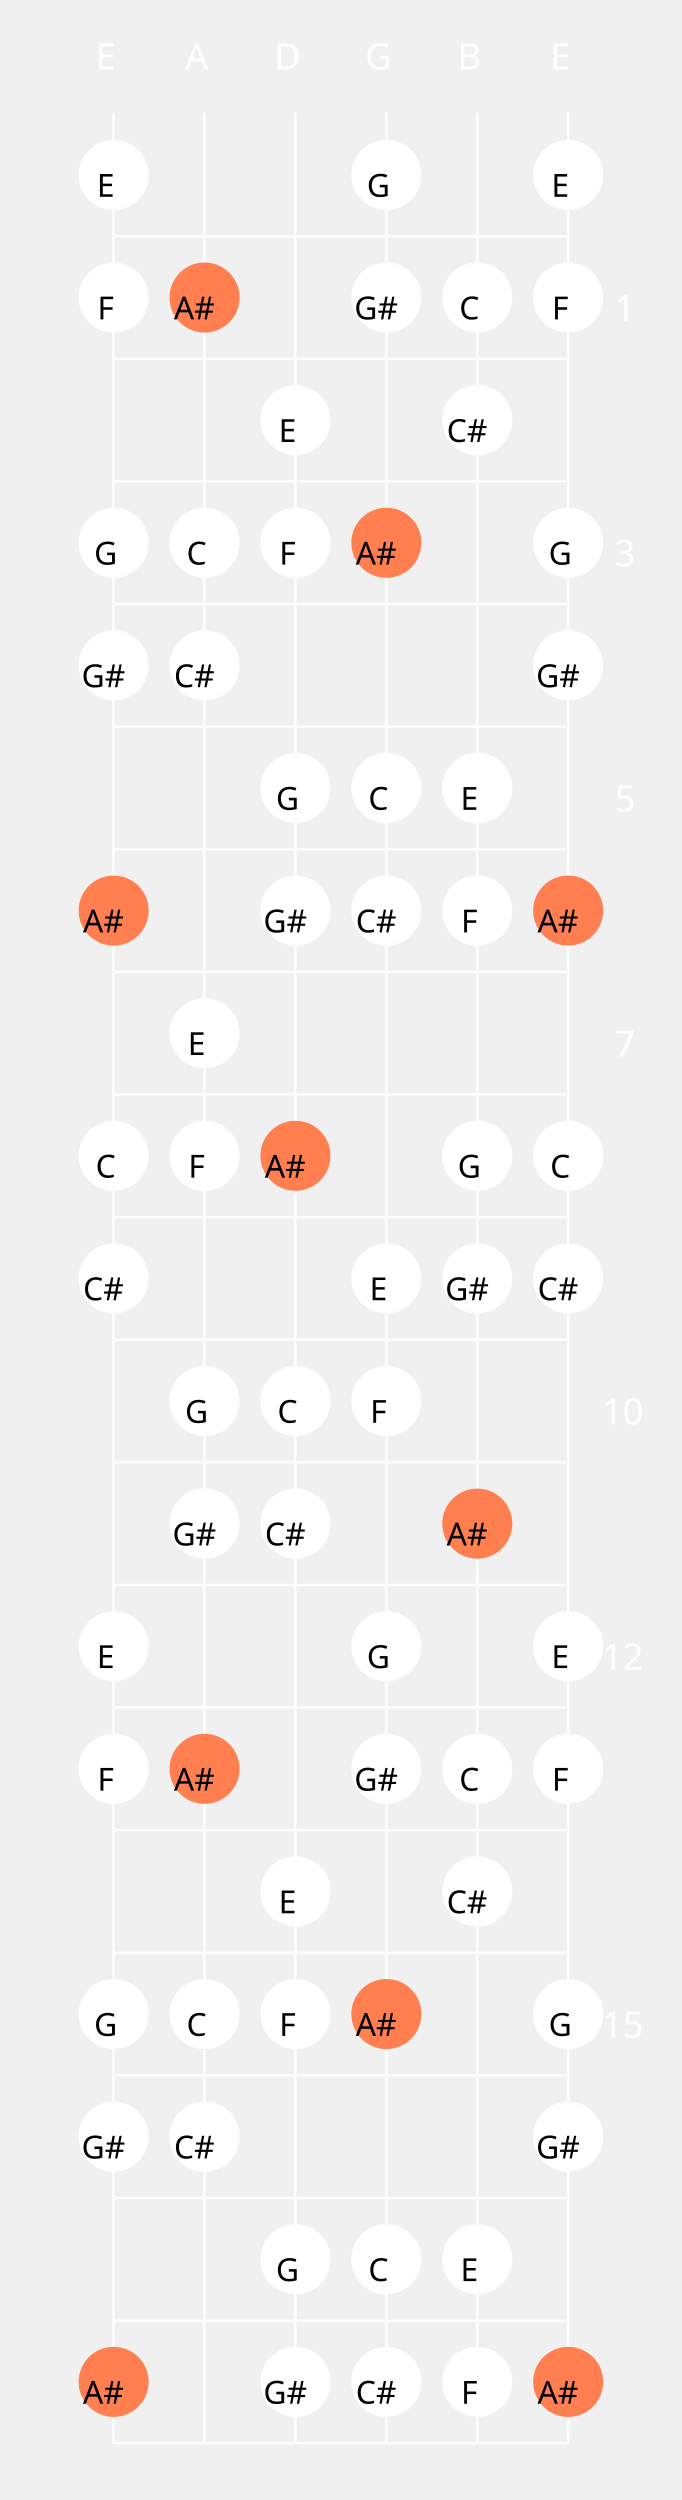
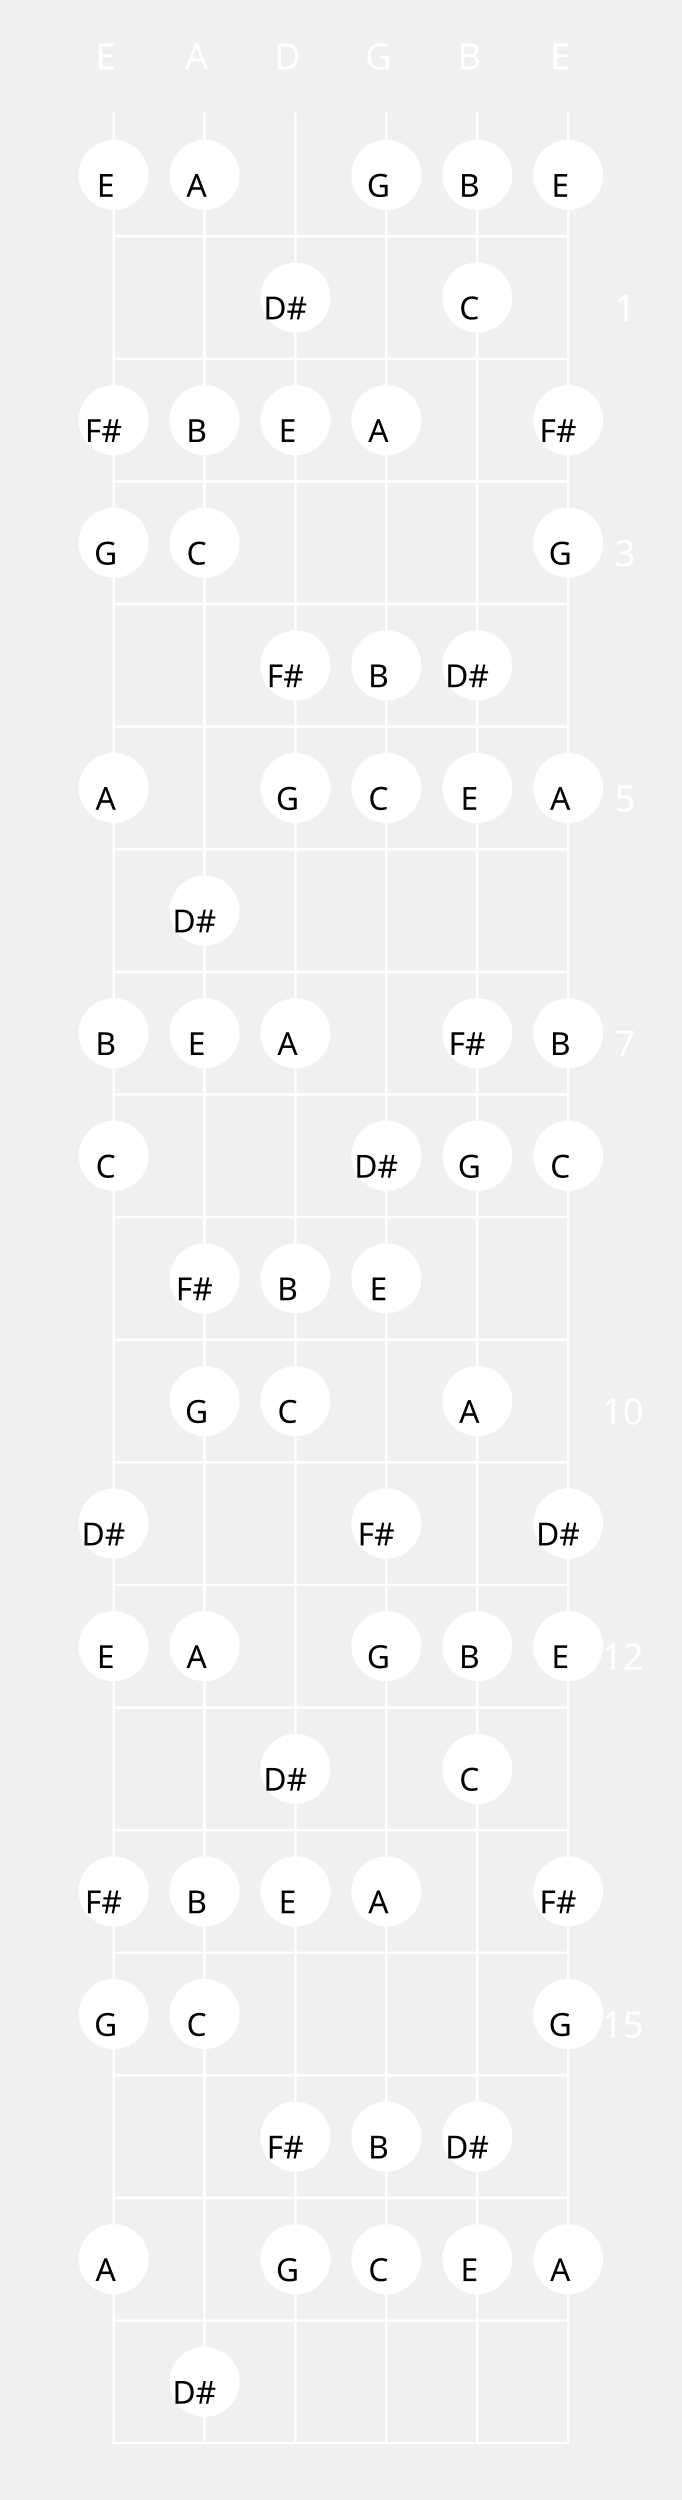
<svg xmlns="http://www.w3.org/2000/svg" class="chord-chart" font-size="16" height="1100" preserveAspectRatio="xMidYMid mee    t" style="background: #282c34;" viewBox="0 0 300 1100" width="300">
  <g class="grid" style="background: #282c34; stroke: white; stroke-linecap: round;">
    <path class="grid" d="M50,50 v1025,0 M90,50 v1025,0 M130,50 v1025,0 M170,50 v1025,0 M210,50 v1025,0 M250,50 v1025,0" />
    <path class="grid" d="M50,103.947 h200,0 M50,157.895 h200,0 M50,211.842 h200,0 M50,265.789 h200,0 M50,319.737 h200,0 M50,373.684 h200,0 M50,427.632 h200,0 M50,481.579 h200,0 M50,535.526 h200,0 M50,589.474 h200,0 M50,643.421 h200,0 M50,697.368 h200,0 M50,751.316 h200,0 M50,805.263 h200,0 M50,859.211 h200,0 M50,913.158 h200,0 M50,967.105 h200,0 M50,1021.053 h200,0 M50,1075 h200,0" />
  </g>
  <g class="text" style="font-family: Verdana; fill: white;" text-anchor="middle">
    <text class="header" dominant-baseline="middle" style="font-family: Verdana; fill: white;" x="275" y="135.671">
1
</text>
    <text class="header" dominant-baseline="middle" style="font-family: Verdana; fill: white;" x="275" y="243.566">
3
</text>
    <text class="header" dominant-baseline="middle" style="font-family: Verdana; fill: white;" x="275" y="351.461">
5
</text>
    <text class="header" dominant-baseline="middle" style="font-family: Verdana; fill: white;" x="275" y="459.355">
7
</text>
    <text class="header" dominant-baseline="middle" dx="-1" style="font-family: Verdana; fill: white;" x="275" y="621.197">
10
</text>
    <text class="header" dominant-baseline="middle" dx="-1" style="font-family: Verdana; fill: white;" x="275" y="729.092">
12
</text>
    <text class="header" dominant-baseline="middle" dx="-1" style="font-family: Verdana; fill: white;" x="275" y="890.934">
15
</text>
  </g>
-   <g class="circle_tonic" fill="coral">
-     <circle cx="50" cy="400.658" r="15.414" />
-     <circle cx="50" cy="1048.026" r="15.414" />
-     <circle cx="90" cy="130.921" r="15.414" />
-     <circle cx="90" cy="778.289" r="15.414" />
-     <circle cx="130" cy="508.553" r="15.414" />
-     <circle cx="170" cy="238.816" r="15.414" />
-     <circle cx="170" cy="886.184" r="15.414" />
-     <circle cx="210" cy="670.395" r="15.414" />
-     <circle cx="250" cy="400.658" r="15.414" />
-     <circle cx="250" cy="1048.026" r="15.414" />
-   </g>
+   <g class="circle_tonic" fill="coral" />
  <g class="circle_in_scale" fill="white">
    <circle cx="50" cy="76.974" r="15.414" />
-     <circle cx="50" cy="130.921" r="15.414" />
+     <circle cx="50" cy="184.868" r="15.414" />
    <circle cx="50" cy="238.816" r="15.414" />
-     <circle cx="50" cy="292.763" r="15.414" />
+     <circle cx="50" cy="346.711" r="15.414" />
+     <circle cx="50" cy="454.605" r="15.414" />
    <circle cx="50" cy="508.553" r="15.414" />
-     <circle cx="50" cy="562.5" r="15.414" />
+     <circle cx="50" cy="670.395" r="15.414" />
    <circle cx="50" cy="724.342" r="15.414" />
-     <circle cx="50" cy="778.289" r="15.414" />
+     <circle cx="50" cy="832.237" r="15.414" />
    <circle cx="50" cy="886.184" r="15.414" />
-     <circle cx="50" cy="940.132" r="15.414" />
+     <circle cx="50" cy="994.079" r="15.414" />
+     <circle cx="90" cy="76.974" r="15.414" />
+     <circle cx="90" cy="184.868" r="15.414" />
    <circle cx="90" cy="238.816" r="15.414" />
-     <circle cx="90" cy="292.763" r="15.414" />
+     <circle cx="90" cy="400.658" r="15.414" />
    <circle cx="90" cy="454.605" r="15.414" />
-     <circle cx="90" cy="508.553" r="15.414" />
+     <circle cx="90" cy="562.5" r="15.414" />
    <circle cx="90" cy="616.447" r="15.414" />
-     <circle cx="90" cy="670.395" r="15.414" />
+     <circle cx="90" cy="724.342" r="15.414" />
+     <circle cx="90" cy="832.237" r="15.414" />
    <circle cx="90" cy="886.184" r="15.414" />
-     <circle cx="90" cy="940.132" r="15.414" />
+     <circle cx="90" cy="1048.026" r="15.414" />
+     <circle cx="130" cy="130.921" r="15.414" />
    <circle cx="130" cy="184.868" r="15.414" />
-     <circle cx="130" cy="238.816" r="15.414" />
+     <circle cx="130" cy="292.763" r="15.414" />
    <circle cx="130" cy="346.711" r="15.414" />
-     <circle cx="130" cy="400.658" r="15.414" />
+     <circle cx="130" cy="454.605" r="15.414" />
+     <circle cx="130" cy="562.5" r="15.414" />
    <circle cx="130" cy="616.447" r="15.414" />
-     <circle cx="130" cy="670.395" r="15.414" />
+     <circle cx="130" cy="778.289" r="15.414" />
    <circle cx="130" cy="832.237" r="15.414" />
-     <circle cx="130" cy="886.184" r="15.414" />
+     <circle cx="130" cy="940.132" r="15.414" />
    <circle cx="130" cy="994.079" r="15.414" />
-     <circle cx="130" cy="1048.026" r="15.414" />
    <circle cx="170" cy="76.974" r="15.414" />
-     <circle cx="170" cy="130.921" r="15.414" />
+     <circle cx="170" cy="184.868" r="15.414" />
+     <circle cx="170" cy="292.763" r="15.414" />
    <circle cx="170" cy="346.711" r="15.414" />
-     <circle cx="170" cy="400.658" r="15.414" />
+     <circle cx="170" cy="508.553" r="15.414" />
    <circle cx="170" cy="562.5" r="15.414" />
-     <circle cx="170" cy="616.447" r="15.414" />
+     <circle cx="170" cy="670.395" r="15.414" />
    <circle cx="170" cy="724.342" r="15.414" />
-     <circle cx="170" cy="778.289" r="15.414" />
+     <circle cx="170" cy="832.237" r="15.414" />
+     <circle cx="170" cy="940.132" r="15.414" />
    <circle cx="170" cy="994.079" r="15.414" />
-     <circle cx="170" cy="1048.026" r="15.414" />
+     <circle cx="210" cy="76.974" r="15.414" />
    <circle cx="210" cy="130.921" r="15.414" />
-     <circle cx="210" cy="184.868" r="15.414" />
+     <circle cx="210" cy="292.763" r="15.414" />
    <circle cx="210" cy="346.711" r="15.414" />
-     <circle cx="210" cy="400.658" r="15.414" />
+     <circle cx="210" cy="454.605" r="15.414" />
    <circle cx="210" cy="508.553" r="15.414" />
-     <circle cx="210" cy="562.5" r="15.414" />
+     <circle cx="210" cy="616.447" r="15.414" />
+     <circle cx="210" cy="724.342" r="15.414" />
    <circle cx="210" cy="778.289" r="15.414" />
-     <circle cx="210" cy="832.237" r="15.414" />
+     <circle cx="210" cy="940.132" r="15.414" />
    <circle cx="210" cy="994.079" r="15.414" />
-     <circle cx="210" cy="1048.026" r="15.414" />
    <circle cx="250" cy="76.974" r="15.414" />
-     <circle cx="250" cy="130.921" r="15.414" />
+     <circle cx="250" cy="184.868" r="15.414" />
    <circle cx="250" cy="238.816" r="15.414" />
-     <circle cx="250" cy="292.763" r="15.414" />
+     <circle cx="250" cy="346.711" r="15.414" />
+     <circle cx="250" cy="454.605" r="15.414" />
    <circle cx="250" cy="508.553" r="15.414" />
-     <circle cx="250" cy="562.5" r="15.414" />
+     <circle cx="250" cy="670.395" r="15.414" />
    <circle cx="250" cy="724.342" r="15.414" />
-     <circle cx="250" cy="778.289" r="15.414" />
+     <circle cx="250" cy="832.237" r="15.414" />
    <circle cx="250" cy="886.184" r="15.414" />
-     <circle cx="250" cy="940.132" r="15.414" />
+     <circle cx="250" cy="994.079" r="15.414" />
  </g>
  <g class="text_circle" fill="black" font-size="14" style="font-family: Verdana;" text-anchor="middle">
    <text dominant-baseline="middle" style="font-family: Verdana; fill: black" x="46.5" y="81.724">
E
</text>
-     <text dominant-baseline="middle" style="font-family: Verdana; fill: black" x="46.5" y="135.671">
- F
+     <text dominant-baseline="middle" dx="-1" style="font-family: Verdana; fill: black" x="46.5" y="189.618">
+ F#
</text>
    <text dominant-baseline="middle" style="font-family: Verdana; fill: black" x="46.5" y="243.566">
G
</text>
-     <text dominant-baseline="middle" dx="-1" style="font-family: Verdana; fill: black" x="46.5" y="297.513">
- G#
- </text>
-     <text dominant-baseline="middle" dx="-1" style="font-family: Verdana; fill: black" x="46.5" y="405.408">
- A#
+     <text dominant-baseline="middle" style="font-family: Verdana; fill: black" x="46.5" y="351.461">
+ A
+ </text>
+     <text dominant-baseline="middle" style="font-family: Verdana; fill: black" x="46.5" y="459.355">
+ B
</text>
    <text dominant-baseline="middle" style="font-family: Verdana; fill: black" x="46.5" y="513.303">
C
</text>
-     <text dominant-baseline="middle" dx="-1" style="font-family: Verdana; fill: black" x="46.5" y="567.25">
- C#
+     <text dominant-baseline="middle" dx="-1" style="font-family: Verdana; fill: black" x="46.5" y="675.145">
+ D#
</text>
    <text dominant-baseline="middle" style="font-family: Verdana; fill: black" x="46.5" y="729.092">
E
</text>
-     <text dominant-baseline="middle" style="font-family: Verdana; fill: black" x="46.5" y="783.039">
- F
+     <text dominant-baseline="middle" dx="-1" style="font-family: Verdana; fill: black" x="46.5" y="836.987">
+ F#
</text>
    <text dominant-baseline="middle" style="font-family: Verdana; fill: black" x="46.5" y="890.934">
G
</text>
-     <text dominant-baseline="middle" dx="-1" style="font-family: Verdana; fill: black" x="46.5" y="944.882">
- G#
- </text>
-     <text dominant-baseline="middle" dx="-1" style="font-family: Verdana; fill: black" x="46.5" y="1052.776">
- A#
- </text>
-     <text dominant-baseline="middle" dx="-1" style="font-family: Verdana; fill: black" x="86.5" y="135.671">
- A#
+     <text dominant-baseline="middle" style="font-family: Verdana; fill: black" x="46.5" y="998.829">
+ A
+ </text>
+     <text dominant-baseline="middle" style="font-family: Verdana; fill: black" x="86.5" y="81.724">
+ A
+ </text>
+     <text dominant-baseline="middle" style="font-family: Verdana; fill: black" x="86.5" y="189.618">
+ B
</text>
    <text dominant-baseline="middle" style="font-family: Verdana; fill: black" x="86.5" y="243.566">
C
</text>
-     <text dominant-baseline="middle" dx="-1" style="font-family: Verdana; fill: black" x="86.5" y="297.513">
- C#
+     <text dominant-baseline="middle" dx="-1" style="font-family: Verdana; fill: black" x="86.5" y="405.408">
+ D#
</text>
    <text dominant-baseline="middle" style="font-family: Verdana; fill: black" x="86.5" y="459.355">
E
</text>
-     <text dominant-baseline="middle" style="font-family: Verdana; fill: black" x="86.5" y="513.303">
- F
+     <text dominant-baseline="middle" dx="-1" style="font-family: Verdana; fill: black" x="86.5" y="567.25">
+ F#
</text>
    <text dominant-baseline="middle" style="font-family: Verdana; fill: black" x="86.5" y="621.197">
G
</text>
-     <text dominant-baseline="middle" dx="-1" style="font-family: Verdana; fill: black" x="86.5" y="675.145">
- G#
- </text>
-     <text dominant-baseline="middle" dx="-1" style="font-family: Verdana; fill: black" x="86.5" y="783.039">
- A#
+     <text dominant-baseline="middle" style="font-family: Verdana; fill: black" x="86.5" y="729.092">
+ A
+ </text>
+     <text dominant-baseline="middle" style="font-family: Verdana; fill: black" x="86.5" y="836.987">
+ B
</text>
    <text dominant-baseline="middle" style="font-family: Verdana; fill: black" x="86.5" y="890.934">
C
</text>
-     <text dominant-baseline="middle" dx="-1" style="font-family: Verdana; fill: black" x="86.5" y="944.882">
- C#
+     <text dominant-baseline="middle" dx="-1" style="font-family: Verdana; fill: black" x="86.5" y="1052.776">
+ D#
+ </text>
+     <text dominant-baseline="middle" dx="-1" style="font-family: Verdana; fill: black" x="126.5" y="135.671">
+ D#
</text>
    <text dominant-baseline="middle" style="font-family: Verdana; fill: black" x="126.5" y="189.618">
E
</text>
-     <text dominant-baseline="middle" style="font-family: Verdana; fill: black" x="126.5" y="243.566">
- F
+     <text dominant-baseline="middle" dx="-1" style="font-family: Verdana; fill: black" x="126.5" y="297.513">
+ F#
</text>
    <text dominant-baseline="middle" style="font-family: Verdana; fill: black" x="126.5" y="351.461">
G
</text>
-     <text dominant-baseline="middle" dx="-1" style="font-family: Verdana; fill: black" x="126.5" y="405.408">
- G#
- </text>
-     <text dominant-baseline="middle" dx="-1" style="font-family: Verdana; fill: black" x="126.5" y="513.303">
- A#
+     <text dominant-baseline="middle" style="font-family: Verdana; fill: black" x="126.5" y="459.355">
+ A
+ </text>
+     <text dominant-baseline="middle" style="font-family: Verdana; fill: black" x="126.5" y="567.25">
+ B
</text>
    <text dominant-baseline="middle" style="font-family: Verdana; fill: black" x="126.5" y="621.197">
C
</text>
-     <text dominant-baseline="middle" dx="-1" style="font-family: Verdana; fill: black" x="126.5" y="675.145">
- C#
+     <text dominant-baseline="middle" dx="-1" style="font-family: Verdana; fill: black" x="126.5" y="783.039">
+ D#
</text>
    <text dominant-baseline="middle" style="font-family: Verdana; fill: black" x="126.5" y="836.987">
E
</text>
-     <text dominant-baseline="middle" style="font-family: Verdana; fill: black" x="126.5" y="890.934">
- F
+     <text dominant-baseline="middle" dx="-1" style="font-family: Verdana; fill: black" x="126.5" y="944.882">
+ F#
</text>
    <text dominant-baseline="middle" style="font-family: Verdana; fill: black" x="126.5" y="998.829">
G
</text>
-     <text dominant-baseline="middle" dx="-1" style="font-family: Verdana; fill: black" x="126.5" y="1052.776">
- G#
- </text>
    <text dominant-baseline="middle" style="font-family: Verdana; fill: black" x="166.5" y="81.724">
G
</text>
-     <text dominant-baseline="middle" dx="-1" style="font-family: Verdana; fill: black" x="166.5" y="135.671">
- G#
- </text>
-     <text dominant-baseline="middle" dx="-1" style="font-family: Verdana; fill: black" x="166.5" y="243.566">
- A#
+     <text dominant-baseline="middle" style="font-family: Verdana; fill: black" x="166.5" y="189.618">
+ A
+ </text>
+     <text dominant-baseline="middle" style="font-family: Verdana; fill: black" x="166.5" y="297.513">
+ B
</text>
    <text dominant-baseline="middle" style="font-family: Verdana; fill: black" x="166.5" y="351.461">
C
</text>
-     <text dominant-baseline="middle" dx="-1" style="font-family: Verdana; fill: black" x="166.5" y="405.408">
- C#
+     <text dominant-baseline="middle" dx="-1" style="font-family: Verdana; fill: black" x="166.5" y="513.303">
+ D#
</text>
    <text dominant-baseline="middle" style="font-family: Verdana; fill: black" x="166.5" y="567.25">
E
</text>
-     <text dominant-baseline="middle" style="font-family: Verdana; fill: black" x="166.5" y="621.197">
- F
+     <text dominant-baseline="middle" dx="-1" style="font-family: Verdana; fill: black" x="166.5" y="675.145">
+ F#
</text>
    <text dominant-baseline="middle" style="font-family: Verdana; fill: black" x="166.5" y="729.092">
G
</text>
-     <text dominant-baseline="middle" dx="-1" style="font-family: Verdana; fill: black" x="166.5" y="783.039">
- G#
- </text>
-     <text dominant-baseline="middle" dx="-1" style="font-family: Verdana; fill: black" x="166.5" y="890.934">
- A#
+     <text dominant-baseline="middle" style="font-family: Verdana; fill: black" x="166.5" y="836.987">
+ A
+ </text>
+     <text dominant-baseline="middle" style="font-family: Verdana; fill: black" x="166.5" y="944.882">
+ B
</text>
    <text dominant-baseline="middle" style="font-family: Verdana; fill: black" x="166.5" y="998.829">
C
</text>
-     <text dominant-baseline="middle" dx="-1" style="font-family: Verdana; fill: black" x="166.5" y="1052.776">
- C#
+     <text dominant-baseline="middle" style="font-family: Verdana; fill: black" x="206.5" y="81.724">
+ B
</text>
    <text dominant-baseline="middle" style="font-family: Verdana; fill: black" x="206.5" y="135.671">
C
</text>
-     <text dominant-baseline="middle" dx="-1" style="font-family: Verdana; fill: black" x="206.5" y="189.618">
- C#
+     <text dominant-baseline="middle" dx="-1" style="font-family: Verdana; fill: black" x="206.5" y="297.513">
+ D#
</text>
    <text dominant-baseline="middle" style="font-family: Verdana; fill: black" x="206.5" y="351.461">
E
</text>
-     <text dominant-baseline="middle" style="font-family: Verdana; fill: black" x="206.5" y="405.408">
- F
+     <text dominant-baseline="middle" dx="-1" style="font-family: Verdana; fill: black" x="206.5" y="459.355">
+ F#
</text>
    <text dominant-baseline="middle" style="font-family: Verdana; fill: black" x="206.5" y="513.303">
G
</text>
-     <text dominant-baseline="middle" dx="-1" style="font-family: Verdana; fill: black" x="206.5" y="567.25">
- G#
- </text>
-     <text dominant-baseline="middle" dx="-1" style="font-family: Verdana; fill: black" x="206.5" y="675.145">
- A#
+     <text dominant-baseline="middle" style="font-family: Verdana; fill: black" x="206.5" y="621.197">
+ A
+ </text>
+     <text dominant-baseline="middle" style="font-family: Verdana; fill: black" x="206.5" y="729.092">
+ B
</text>
    <text dominant-baseline="middle" style="font-family: Verdana; fill: black" x="206.5" y="783.039">
C
</text>
-     <text dominant-baseline="middle" dx="-1" style="font-family: Verdana; fill: black" x="206.5" y="836.987">
- C#
+     <text dominant-baseline="middle" dx="-1" style="font-family: Verdana; fill: black" x="206.5" y="944.882">
+ D#
</text>
    <text dominant-baseline="middle" style="font-family: Verdana; fill: black" x="206.5" y="998.829">
E
</text>
-     <text dominant-baseline="middle" style="font-family: Verdana; fill: black" x="206.5" y="1052.776">
- F
- </text>
    <text dominant-baseline="middle" style="font-family: Verdana; fill: black" x="246.5" y="81.724">
E
</text>
-     <text dominant-baseline="middle" style="font-family: Verdana; fill: black" x="246.5" y="135.671">
- F
+     <text dominant-baseline="middle" dx="-1" style="font-family: Verdana; fill: black" x="246.5" y="189.618">
+ F#
</text>
    <text dominant-baseline="middle" style="font-family: Verdana; fill: black" x="246.5" y="243.566">
G
</text>
-     <text dominant-baseline="middle" dx="-1" style="font-family: Verdana; fill: black" x="246.5" y="297.513">
- G#
- </text>
-     <text dominant-baseline="middle" dx="-1" style="font-family: Verdana; fill: black" x="246.5" y="405.408">
- A#
+     <text dominant-baseline="middle" style="font-family: Verdana; fill: black" x="246.5" y="351.461">
+ A
+ </text>
+     <text dominant-baseline="middle" style="font-family: Verdana; fill: black" x="246.5" y="459.355">
+ B
</text>
    <text dominant-baseline="middle" style="font-family: Verdana; fill: black" x="246.5" y="513.303">
C
</text>
-     <text dominant-baseline="middle" dx="-1" style="font-family: Verdana; fill: black" x="246.5" y="567.25">
- C#
+     <text dominant-baseline="middle" dx="-1" style="font-family: Verdana; fill: black" x="246.5" y="675.145">
+ D#
</text>
    <text dominant-baseline="middle" style="font-family: Verdana; fill: black" x="246.5" y="729.092">
E
</text>
-     <text dominant-baseline="middle" style="font-family: Verdana; fill: black" x="246.5" y="783.039">
- F
+     <text dominant-baseline="middle" dx="-1" style="font-family: Verdana; fill: black" x="246.5" y="836.987">
+ F#
</text>
    <text dominant-baseline="middle" style="font-family: Verdana; fill: black" x="246.5" y="890.934">
G
</text>
-     <text dominant-baseline="middle" dx="-1" style="font-family: Verdana; fill: black" x="246.5" y="944.882">
- G#
- </text>
-     <text dominant-baseline="middle" dx="-1" style="font-family: Verdana; fill: black" x="246.5" y="1052.776">
- A#
+     <text dominant-baseline="middle" style="font-family: Verdana; fill: black" x="246.5" y="998.829">
+ A
</text>
  </g>
  <g class="text_circle" style="font-family: Verdana; fill: white;" text-anchor="middle">
    <text dominant-baseline="middle" style="font-family: Verdana; fill: white;" x="46.5" y="25">
E
</text>
    <text dominant-baseline="middle" style="font-family: Verdana; fill: white;" x="86.5" y="25">
A
</text>
    <text dominant-baseline="middle" style="font-family: Verdana; fill: white;" x="126.5" y="25">
D
</text>
    <text dominant-baseline="middle" style="font-family: Verdana; fill: white;" x="166.5" y="25">
G
</text>
    <text dominant-baseline="middle" style="font-family: Verdana; fill: white;" x="206.5" y="25">
B
</text>
    <text dominant-baseline="middle" style="font-family: Verdana; fill: white;" x="246.5" y="25">
E
</text>
  </g>
</svg>
